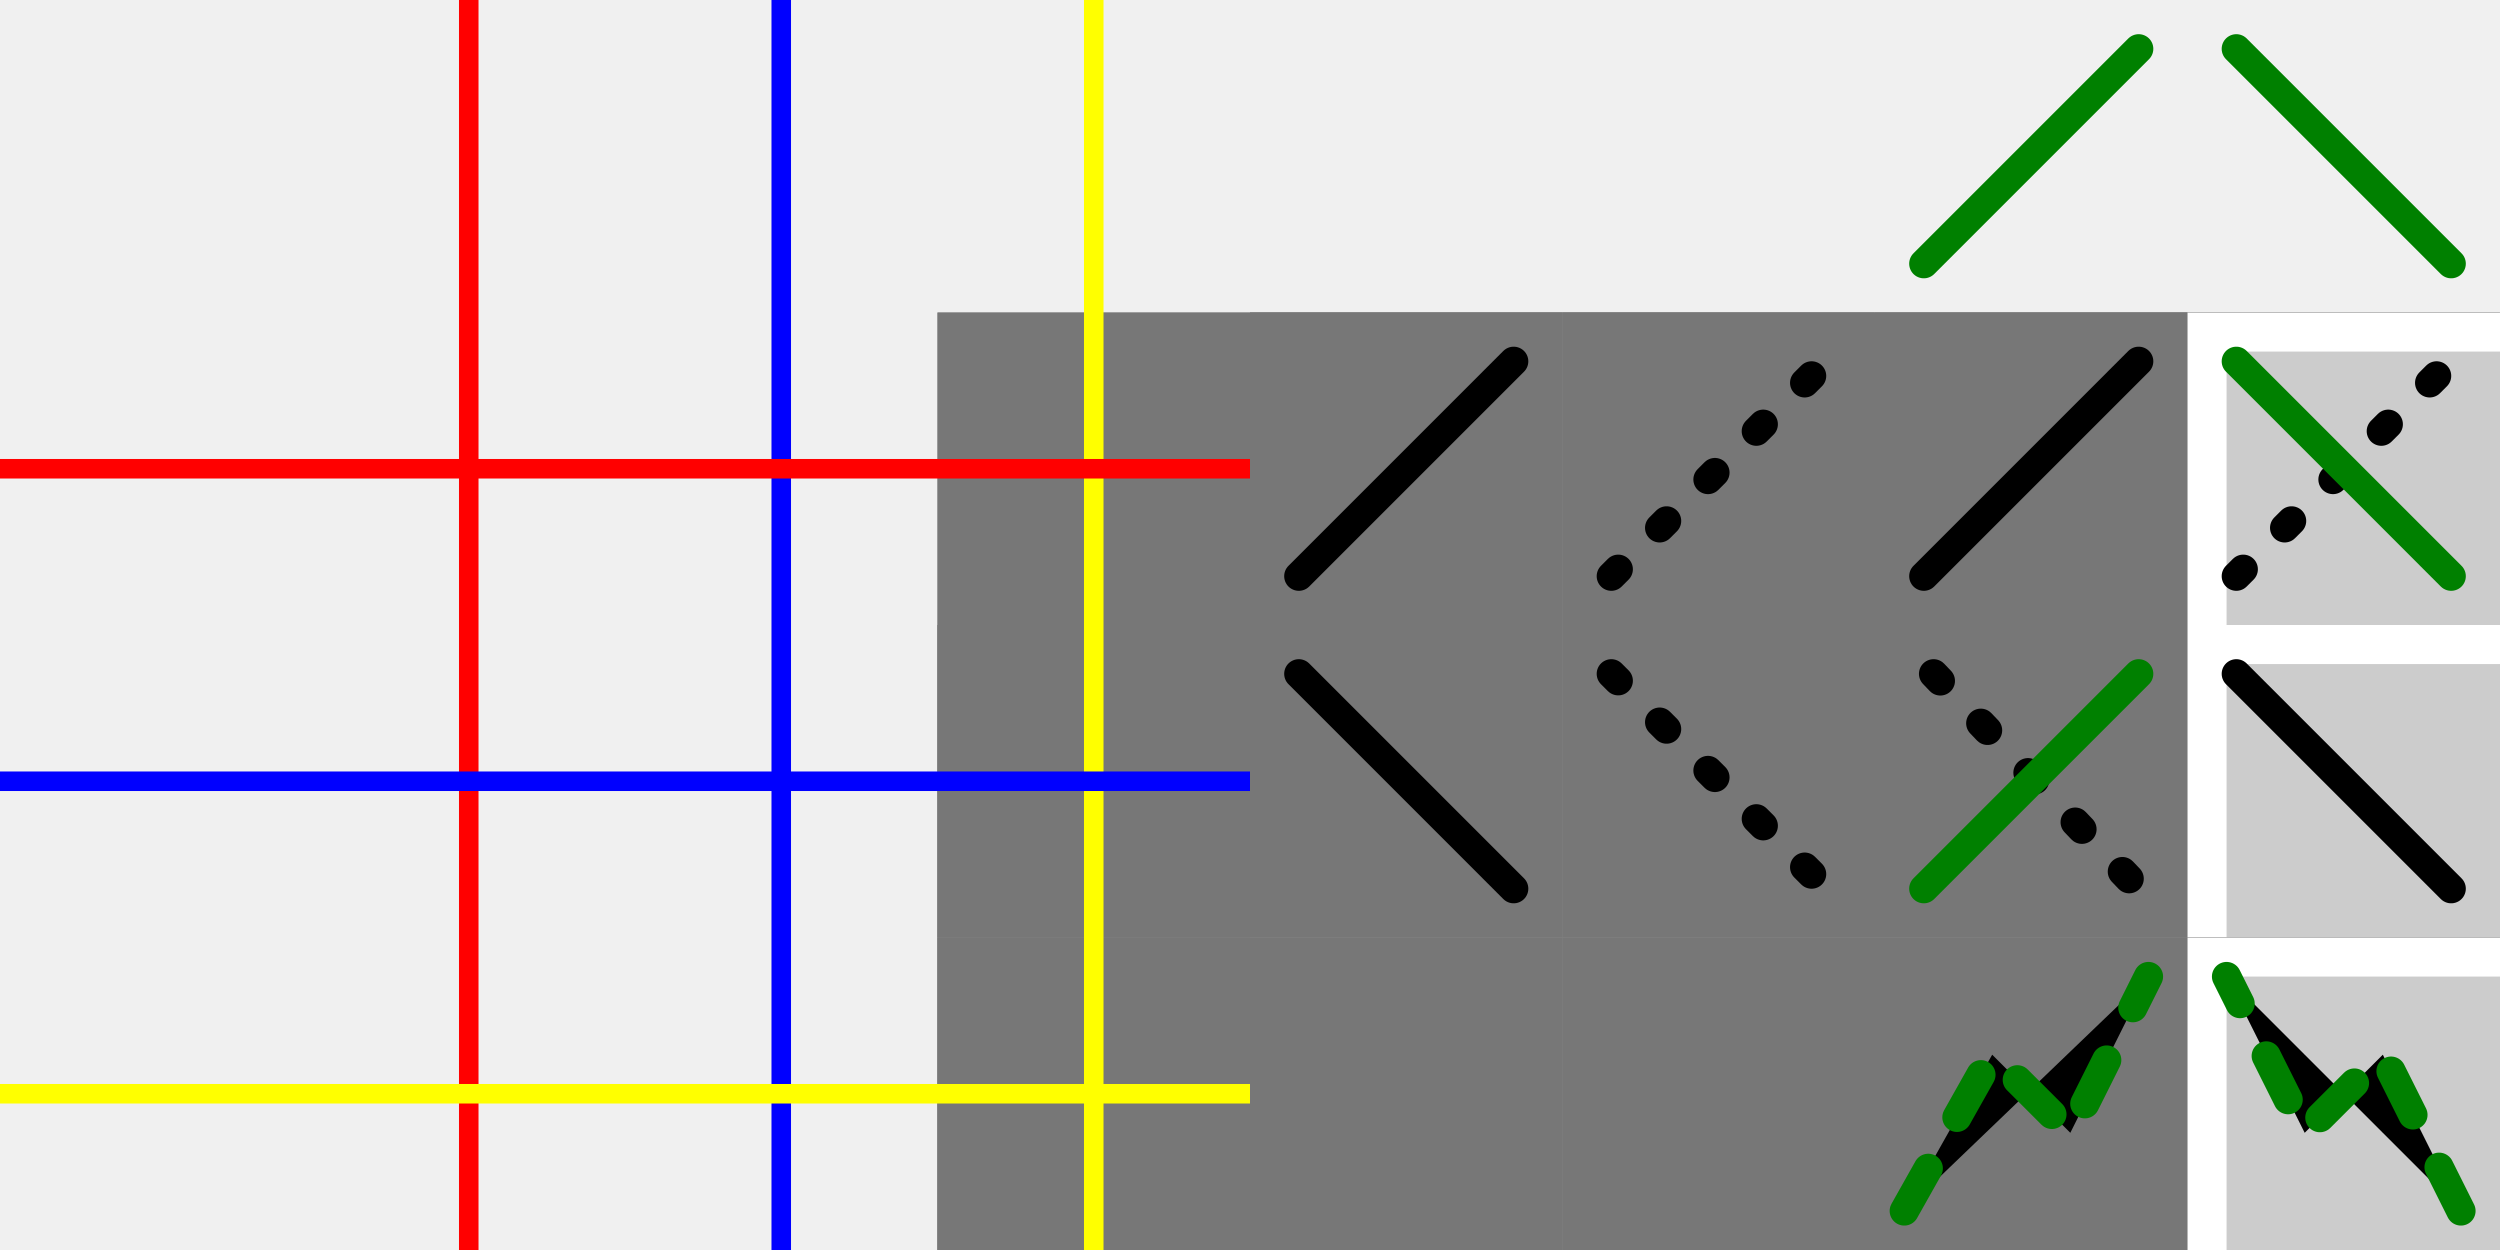
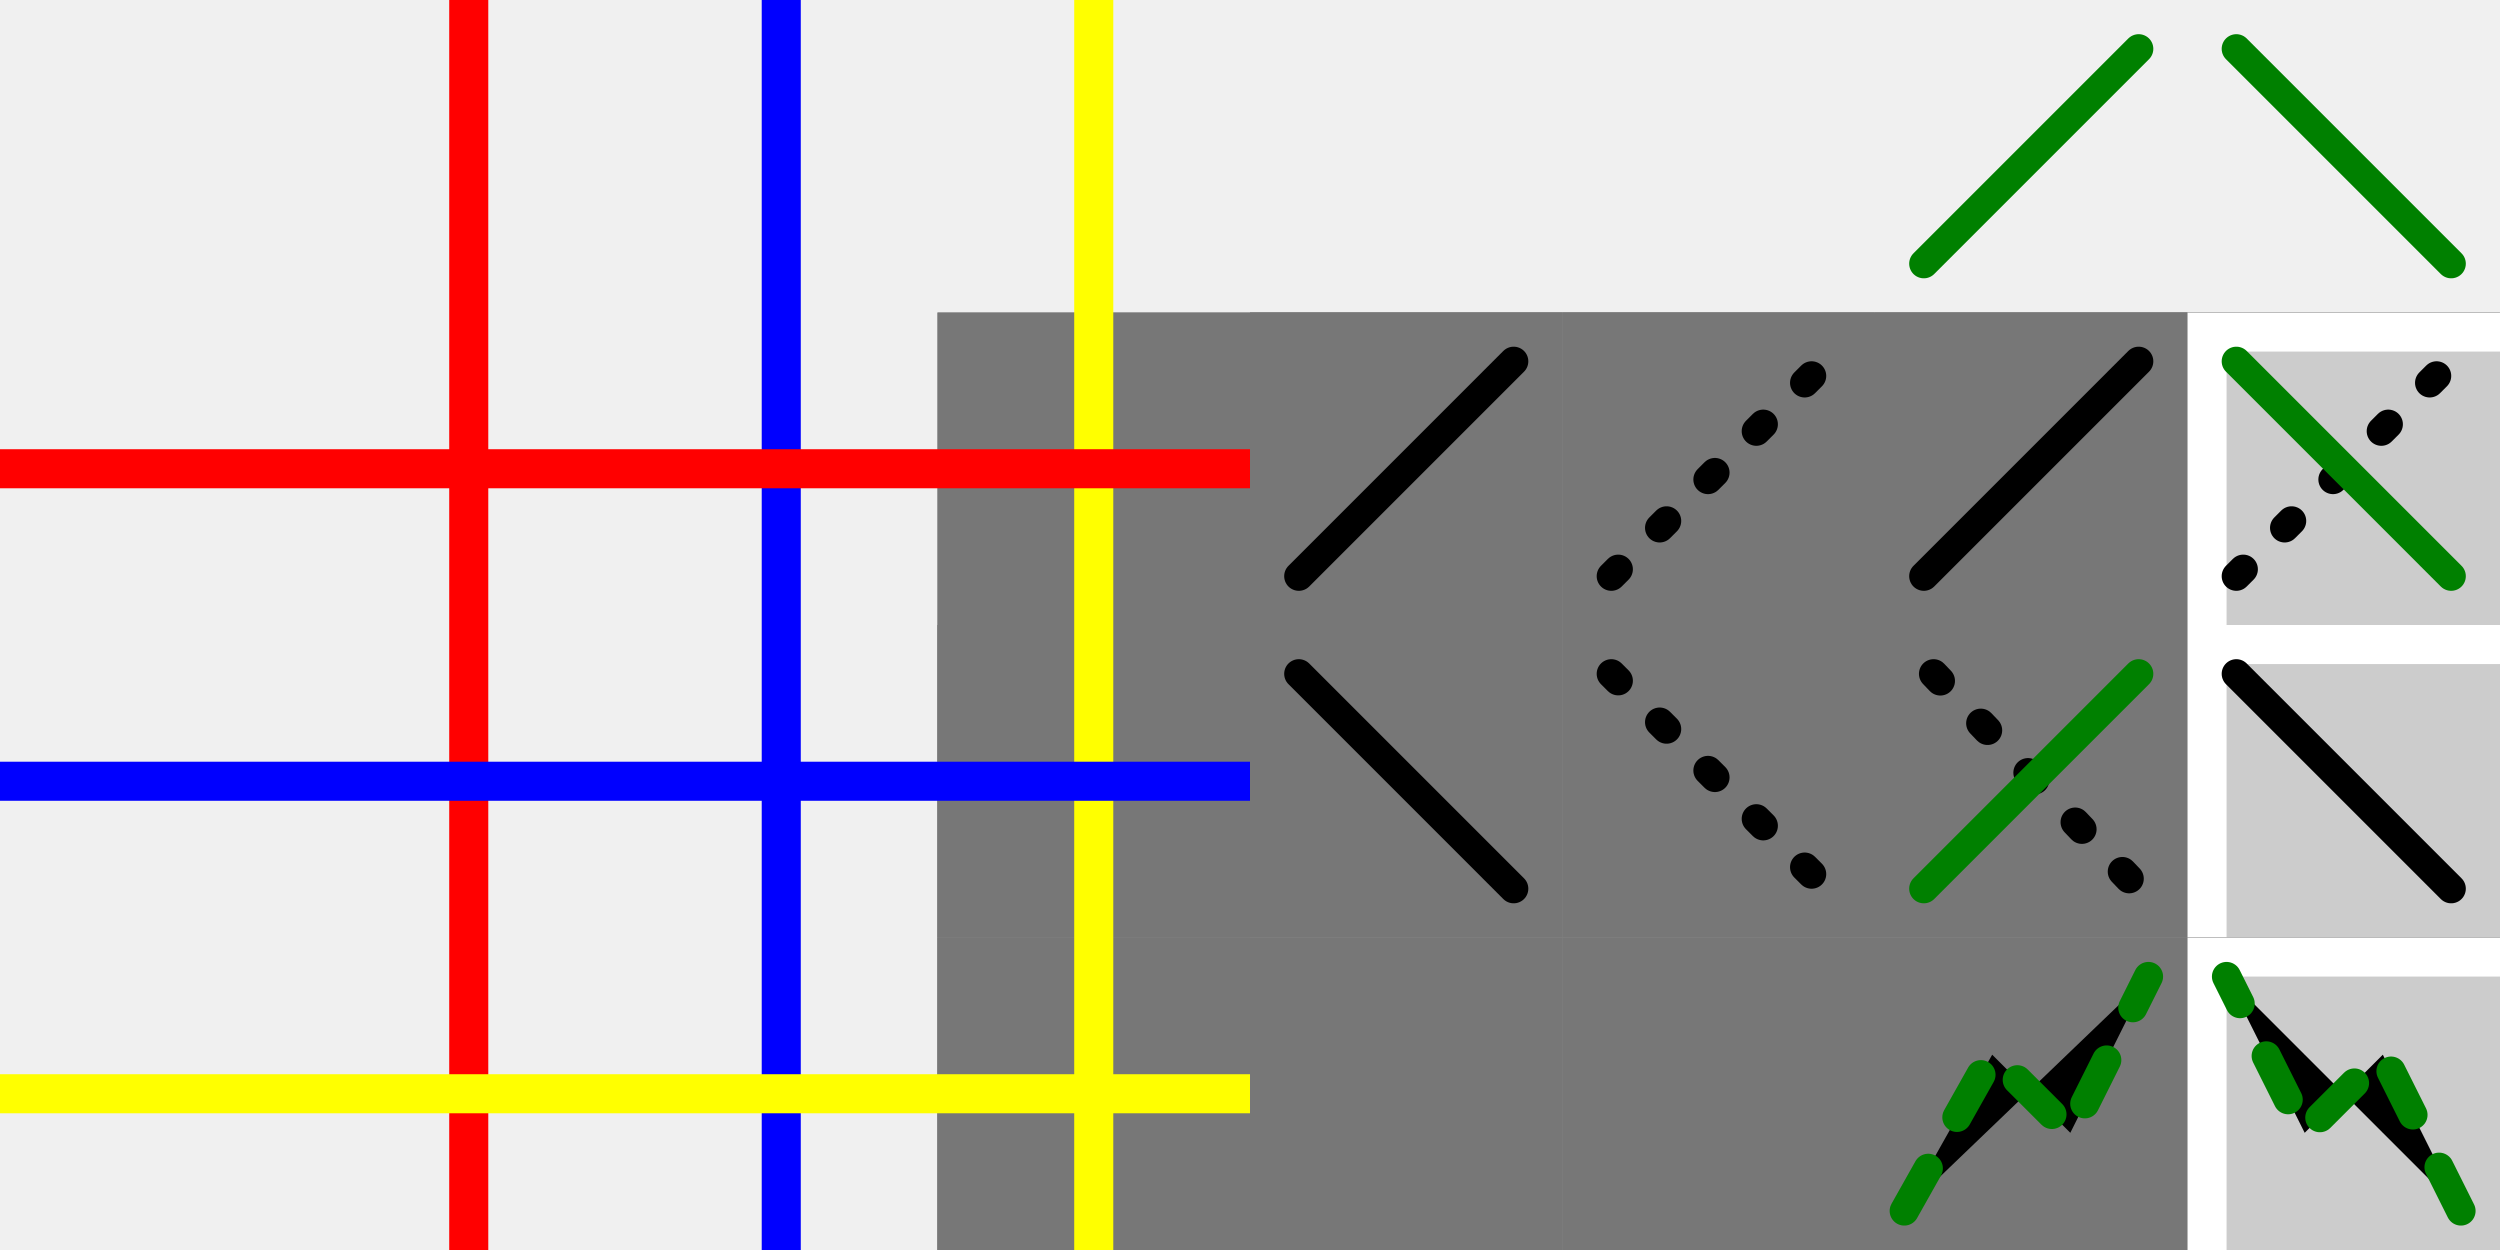
<svg xmlns="http://www.w3.org/2000/svg" viewBox="0 0 256 128" width="256" height="128">
  <style>
    polygon {
      stroke-width: 0;
    }

    path {
      stroke-width: 3;
      stroke-linecap: round;
    }
  </style>
  <symbol id="down" width="32" height="32" viewBox="0 0 32 32">
    <polygon points="0,0 0,32 32,32 32,0" style="fill:#888" />
    <polygon points="0,0 0,32 32,0" style="fill:#777" />
    <polygon points="1,1 1,31 31,31 31,1" style="fill:#777" />
  </symbol>
  <symbol id="hight" width="32" height="32" viewBox="0 0 32 32">
    <polygon points="0,0 0,32 32,32 32,0" style="fill:#666" />
    <polygon points="0,0 0,32 32,0" style="fill:#fff" />
    <polygon points="2,2 2,30 30,30 30,2" style="fill:#ccc" />
  </symbol>
  <symbol id="line" width="256" height="64" viewBox="0 0 256 64">
    <use href="#down" x="0" y="0" />
    <use href="#down" x="32" y="0" />
    <use href="#down" x="64" y="0" />
    <use href="#down" x="96" y="0" />
    <use href="#hight" x="128" y="0" />
    <use href="#down" x="160" y="0" />
    <use href="#hight" x="192" y="0" />
    <use href="#hight" x="224" y="0" />
  </symbol>
  <use href="#line" x="0" y="0" />
  <use href="#line" x="0" y="32" />
  <use href="#line" x="0" y="64" />
  <use href="#line" x="0" y="96" />
  <use href="#line" x="128" y="96" />
-   <rect x="47" y="0" width="2" height="128" fill="red" />
-   <rect x="79" y="0" width="2" height="128" fill="blue" />
-   <rect x="111" y="0" width="2" height="128" fill="yellow" />
-   <rect x="0" y="47" width="128" height="2" fill="red" />
-   <rect x="0" y="79" width="128" height="2" fill="blue" />
-   <rect x="0" y="111" width="128" height="2" fill="yellow" />
+   <rect x="46" y="0" width="4" height="128" fill="red" />
+   <rect x="78" y="0" width="4" height="128" fill="blue" />
+   <rect x="110" y="0" width="4" height="128" fill="yellow" />
+   <rect x="0" y="46" width="128" height="4" fill="red" />
+   <rect x="0" y="78" width="128" height="4" fill="blue" />
+   <rect x="0" y="110" width="128" height="4" fill="yellow" />
  <path d="M133 59 155 37" stroke="black" />
  <path d="M133 69 155 91" stroke="black" />
  <path d="M165 59 187 37" stroke="black" stroke-dasharray="1,6" />
  <path d="M165 69 187 91" stroke="black" stroke-dasharray="1,6" />
  <path d="M197 59 219 37" stroke="black" />
  <path d="M198 69 219 91" stroke="black" stroke-dasharray="1,6" />
  <path d="M229 59 251 37" stroke="black" stroke-dasharray="1,6" />
  <path d="M229 69 251 91" stroke="black" />
  <path d="M197 27 219  5" stroke="green" />
  <path d="M197 91 219 69" stroke="green" />
  <path d="M229  5 251 27" stroke="green" />
  <path d="M229 37 251 59" stroke="green" />
  <path d="M195 124 204 108 212 116 220 100" stroke="green" stroke-dasharray="5,6" />
  <path d="M252 124 244 108 236 116 228 100" stroke="green" stroke-dasharray="5,6" />
</svg>
